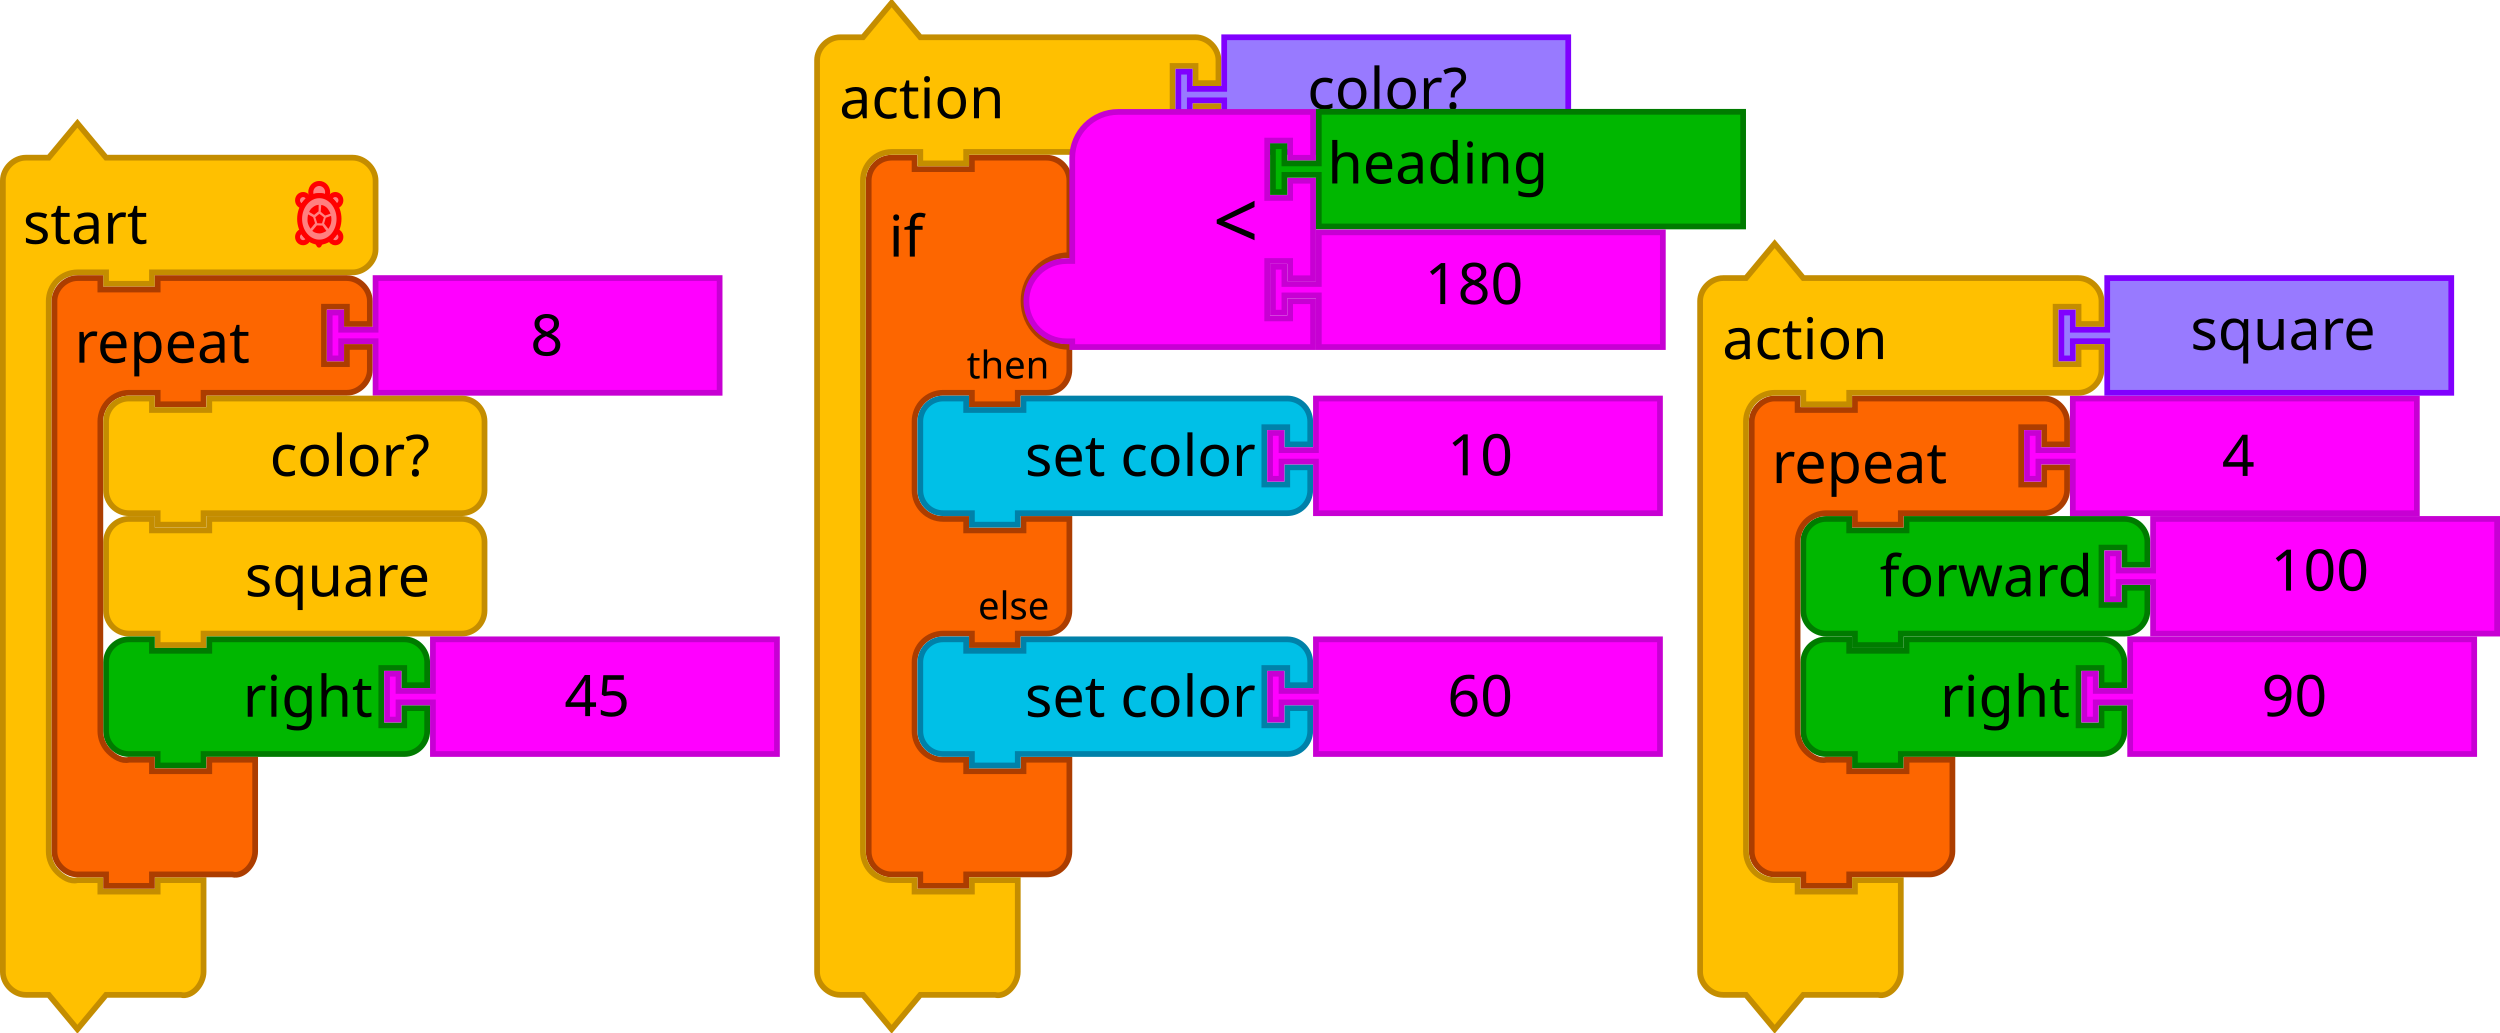
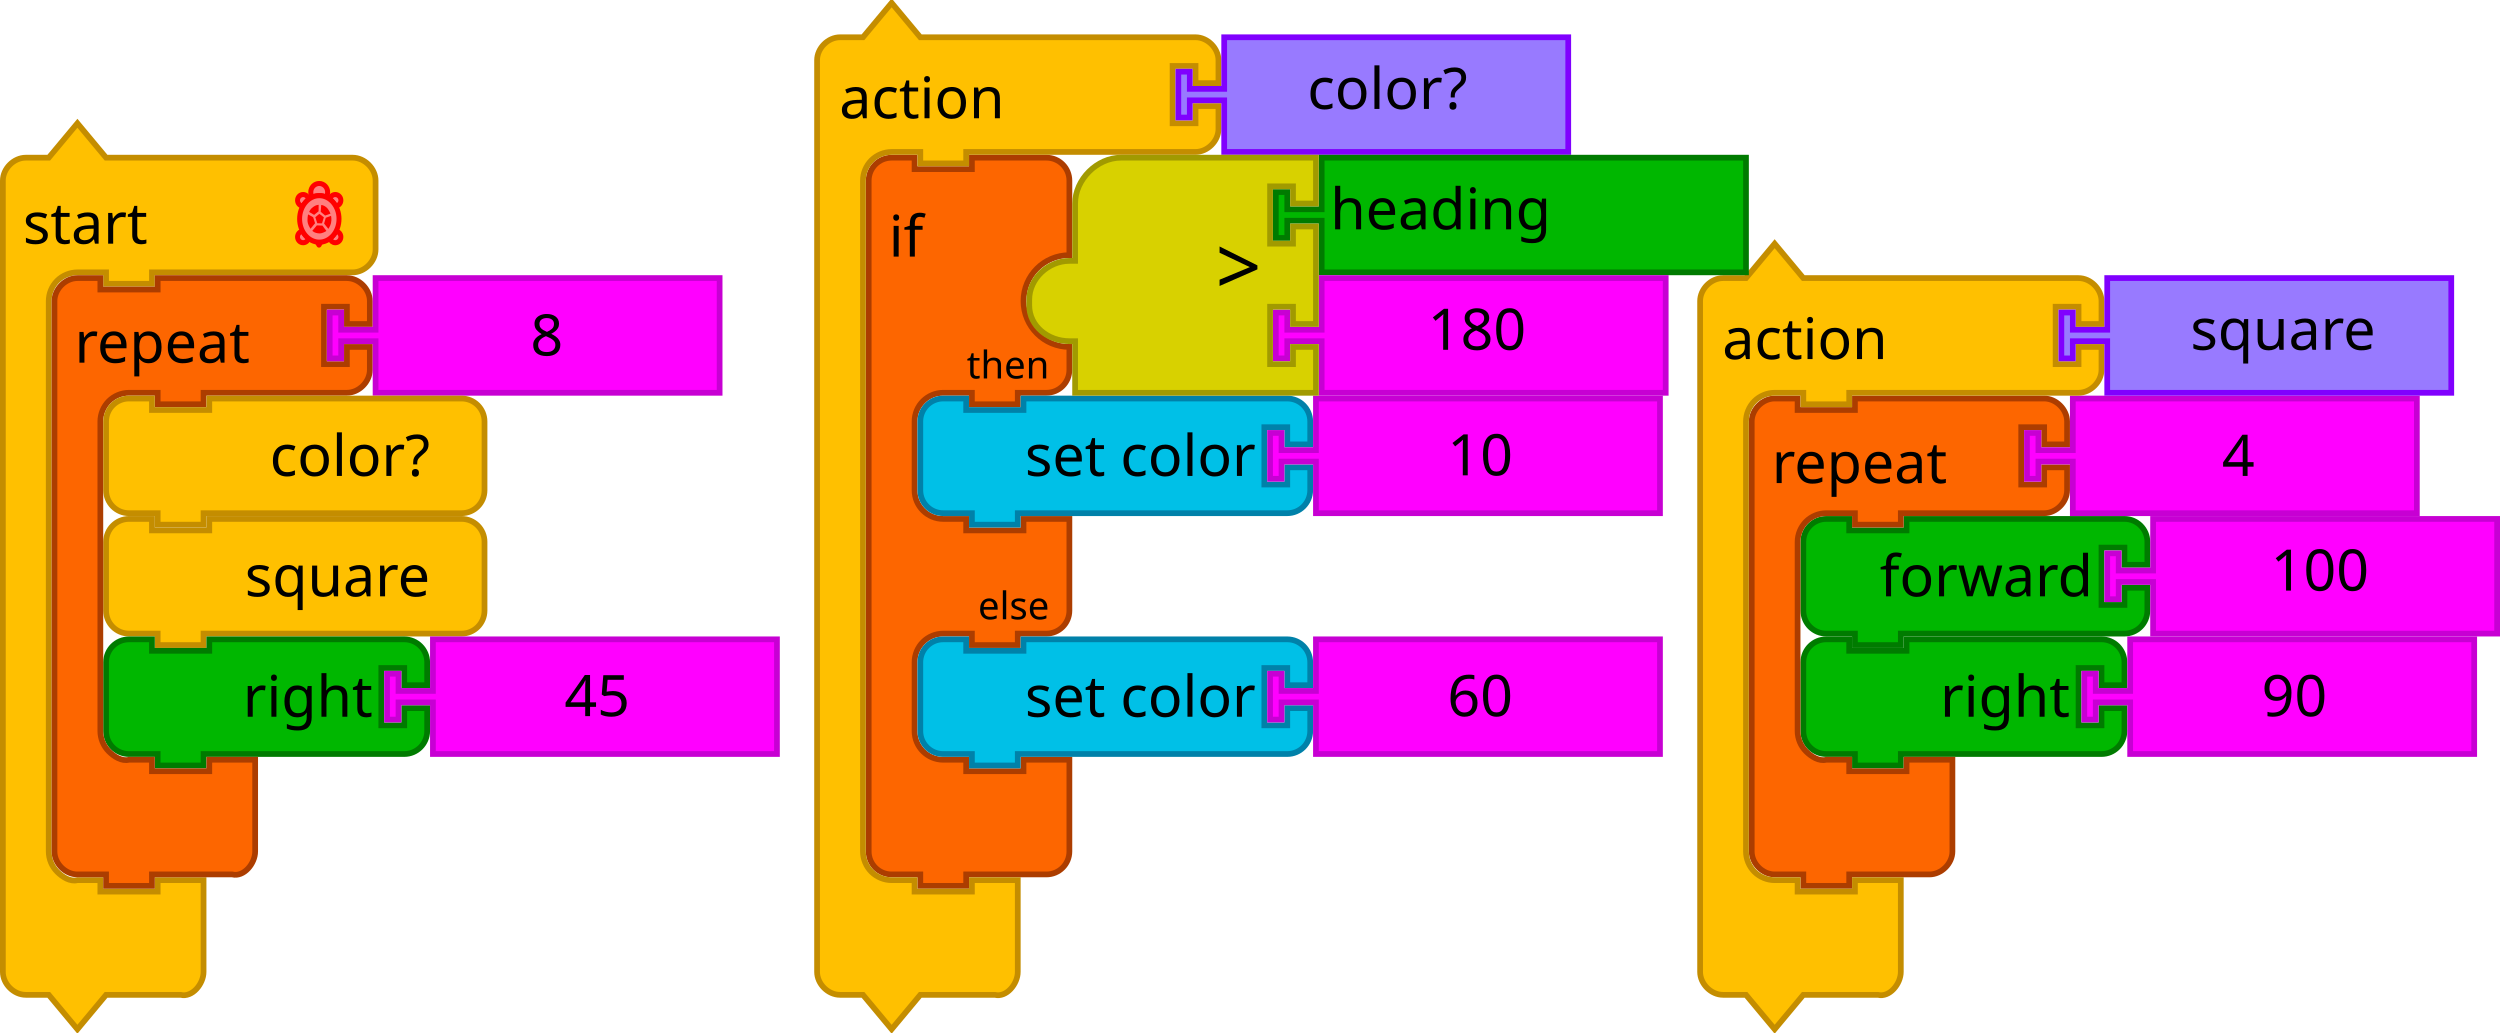
<svg xmlns="http://www.w3.org/2000/svg" version="1.1" width="872" height="360" id="svg2">
-   <defs id="defs4">
-     <filter height="1.3" color-interpolation-filters="sRGB" id="dropshadow">
-       <feGaussianBlur id="feGaussianBlur3013" stdDeviation="3" in="SourceAlpha" />
-       <feOffset id="feOffset3015" result="offsetblur" dy="2" dx="2" />
-       <feComponentTransfer id="feComponentTransfer3017">
-         <feFuncA id="feFuncA3019" slope="0.2" type="linear" />
-       </feComponentTransfer>
-       <feMerge id="feMerge3021">
-         <feMergeNode id="feMergeNode3023" />
-         <feMergeNode id="feMergeNode3025" in="SourceGraphic" />
-       </feMerge>
-     </filter>
-     <filter height="1.3" color-interpolation-filters="sRGB" id="dropshadow-6">
-       <feGaussianBlur id="feGaussianBlur7" stdDeviation="3" in="SourceAlpha" />
-       <feOffset id="feOffset9" result="offsetblur" dy="2" dx="2" />
-       <feComponentTransfer id="feComponentTransfer11">
-         <feFuncA id="feFuncA13" slope="0.2" type="linear" />
-       </feComponentTransfer>
-       <feMerge id="feMerge15">
-         <feMergeNode id="feMergeNode17" />
-         <feMergeNode id="feMergeNode19" in="SourceGraphic" />
-       </feMerge>
-     </filter>
-     <filter height="1.3" color-interpolation-filters="sRGB" id="dropshadow-8">
-       <feGaussianBlur id="feGaussianBlur3087" stdDeviation="3" in="SourceAlpha" />
-       <feOffset id="feOffset3089" result="offsetblur" dy="2" dx="2" />
-       <feComponentTransfer id="feComponentTransfer3091">
-         <feFuncA id="feFuncA3093" slope="0.2" type="linear" />
-       </feComponentTransfer>
-       <feMerge id="feMerge3095">
-         <feMergeNode id="feMergeNode3097" />
-         <feMergeNode id="feMergeNode3099" in="SourceGraphic" />
-       </feMerge>
-     </filter>
-     <filter height="1.3" color-interpolation-filters="sRGB" id="dropshadow-7">
-       <feGaussianBlur id="feGaussianBlur3021" stdDeviation="3" in="SourceAlpha" />
-       <feOffset id="feOffset3023" result="offsetblur" dy="2" dx="2" />
-       <feComponentTransfer id="feComponentTransfer3025">
-         <feFuncA id="feFuncA3027" slope="0.2" type="linear" />
-       </feComponentTransfer>
-       <feMerge id="feMerge3029">
-         <feMergeNode id="feMergeNode3031" />
-         <feMergeNode id="feMergeNode3033" in="SourceGraphic" />
-       </feMerge>
-     </filter>
-     <filter height="1.3" color-interpolation-filters="sRGB" id="dropshadow-73">
-       <feGaussianBlur id="feGaussianBlur7-9" stdDeviation="3" in="SourceAlpha" />
-       <feOffset id="feOffset9-8" result="offsetblur" dy="2" dx="2" />
-       <feComponentTransfer id="feComponentTransfer11-4">
-         <feFuncA id="feFuncA13-9" slope="0.2" type="linear" />
-       </feComponentTransfer>
-       <feMerge id="feMerge15-0">
-         <feMergeNode id="feMergeNode17-2" />
-         <feMergeNode id="feMergeNode19-3" in="SourceGraphic" />
-       </feMerge>
-     </filter>
-     <filter height="1.3" color-interpolation-filters="sRGB" id="dropshadow-0">
-       <feGaussianBlur in="SourceAlpha" stdDeviation="3" id="feGaussianBlur3013-8" />
-       <feOffset dx="2" dy="2" result="offsetblur" id="feOffset3015-7" />
-       <feComponentTransfer id="feComponentTransfer3017-1">
-         <feFuncA type="linear" slope="0.2" id="feFuncA3019-1" />
-       </feComponentTransfer>
-       <feMerge id="feMerge3021-2">
-         <feMergeNode id="feMergeNode3023-5" />
-         <feMergeNode in="SourceGraphic" id="feMergeNode3025-9" />
-       </feMerge>
-     </filter>
-     <filter height="1.3" color-interpolation-filters="sRGB" id="dropshadow-05">
-       <feGaussianBlur in="SourceAlpha" stdDeviation="3" id="feGaussianBlur3044" />
-       <feOffset dx="2" dy="2" result="offsetblur" id="feOffset3046" />
-       <feComponentTransfer id="feComponentTransfer3048">
-         <feFuncA type="linear" slope="0.2" id="feFuncA3050" />
-       </feComponentTransfer>
-       <feMerge id="feMerge3052">
-         <feMergeNode id="feMergeNode3054" />
-         <feMergeNode in="SourceGraphic" id="feMergeNode3056" />
-       </feMerge>
-     </filter>
-     <filter height="1.3" color-interpolation-filters="sRGB" id="dropshadow-5">
-       <feGaussianBlur in="SourceAlpha" stdDeviation="3" id="feGaussianBlur7-1" />
-       <feOffset dx="2" dy="2" result="offsetblur" id="feOffset9-9" />
-       <feComponentTransfer id="feComponentTransfer11-49">
-         <feFuncA type="linear" slope="0.2" id="feFuncA13-1" />
-       </feComponentTransfer>
-       <feMerge id="feMerge15-4">
-         <feMergeNode id="feMergeNode17-4" />
-         <feMergeNode in="SourceGraphic" id="feMergeNode19-7" />
-       </feMerge>
-     </filter>
-     <filter height="1.3" color-interpolation-filters="sRGB" id="dropshadow-4">
-       <feGaussianBlur id="feGaussianBlur7-7" stdDeviation="3" in="SourceAlpha" />
-       <feOffset id="feOffset9-4" result="offsetblur" dy="2" dx="2" />
-       <feComponentTransfer id="feComponentTransfer11-5">
-         <feFuncA id="feFuncA13-4" slope="0.2" type="linear" />
-       </feComponentTransfer>
-       <feMerge id="feMerge15-40">
-         <feMergeNode id="feMergeNode17-7" />
-         <feMergeNode id="feMergeNode19-6" in="SourceGraphic" />
-       </feMerge>
-     </filter>
-     <filter height="1.3" color-interpolation-filters="sRGB" id="dropshadow-1">
-       <feGaussianBlur id="feGaussianBlur3017" stdDeviation="3" in="SourceAlpha" />
-       <feOffset id="feOffset3019" result="offsetblur" dy="2" dx="2" />
-       <feComponentTransfer id="feComponentTransfer3021">
-         <feFuncA id="feFuncA3023" slope="0.2" type="linear" />
-       </feComponentTransfer>
-       <feMerge id="feMerge3025">
-         <feMergeNode id="feMergeNode3027" />
-         <feMergeNode id="feMergeNode3029" in="SourceGraphic" />
-       </feMerge>
-     </filter>
-     <filter height="1.3" color-interpolation-filters="sRGB" id="dropshadow-72">
-       <feGaussianBlur id="feGaussianBlur7-0" stdDeviation="3" in="SourceAlpha" />
-       <feOffset id="feOffset9-3" result="offsetblur" dy="2" dx="2" />
-       <feComponentTransfer id="feComponentTransfer11-8">
-         <feFuncA id="feFuncA13-112" slope="0.2" type="linear" />
-       </feComponentTransfer>
-       <feMerge id="feMerge15-5">
-         <feMergeNode id="feMergeNode17-1" />
-         <feMergeNode id="feMergeNode19-35" in="SourceGraphic" />
-       </feMerge>
-     </filter>
-     <filter height="1.3" color-interpolation-filters="sRGB" id="dropshadow-15">
-       <feGaussianBlur id="feGaussianBlur3083" stdDeviation="3" in="SourceAlpha" />
-       <feOffset id="feOffset3085" result="offsetblur" dy="2" dx="2" />
-       <feComponentTransfer id="feComponentTransfer3087">
-         <feFuncA id="feFuncA3089" slope="0.2" type="linear" />
-       </feComponentTransfer>
-       <feMerge id="feMerge3091">
-         <feMergeNode id="feMergeNode3093" />
-         <feMergeNode id="feMergeNode3095" in="SourceGraphic" />
-       </feMerge>
-     </filter>
-   </defs>
+   <defs id="defs155" />
  <text x="298" y="115.036" id="text3033" style="font-size:13.333px;text-anchor:end;fill:#000000;font-family:Sans">
    <tspan x="400" y="137.536" id="tspan3035" />
  </text>
  <path d="m 629,197 0,-8 a 8,8 0 0 1 8,-8 l 8,0 0,4 20,0 0,-4 68,0 8,0 a 8,8 0 0 1 8,8 l 0,8 -8,0 0,-6 -8,0 0,20 8,0 0,-6 8,0 0,8 a 8,8 0 0 1 -8,8 l -8,0 -68,0 -2,0 0,4 -16,0 0,-4 -2,0 -8,0 a 8,8 0 0 1 -8,-8 l 0,-8 0,-8 z" id="path3027" style="fill:#00b700;fill-opacity:1;stroke:#007b00;stroke-width:2;stroke-linecap:round;stroke-opacity:1" />
  <text x="628" y="180" id="text3029" style="font-size:20px;text-anchor:end;fill:#000000;font-family:Sans">
    <tspan x="730" y="208" id="tspan3031">forward</tspan>
  </text>
  <path d="m 751,181 120,0 0,40 -120,0 0,-16 0,-2 -12,0 0,6 -4,0 0,-16 4,0 0,6 12,0 0,-2 z" id="path21" style="fill:#ff00ff;fill-opacity:1;stroke:#c700d3;stroke-width:2;stroke-linecap:round;stroke-opacity:1" />
  <text x="772" y="180" id="text23" style="font-size:20px;text-anchor:start;fill:#000000;font-family:Sans">
    <tspan x="792" y="206" id="tspan25">100</tspan>
  </text>
  <path d="m 629,239 0,-8 a 8,8 0 0 1 8,-8 l 8,0 0,4 20,0 0,-4 60,0 8,0 a 8,8 0 0 1 8,8 l 0,8 -8,0 0,-6 -8,0 0,20 8,0 0,-6 8,0 0,8 a 8,8 0 0 1 -8,8 l -8,0 -60,0 -2,0 0,4 -16,0 0,-4 -2,0 -8,0 a 8,8 0 0 1 -8,-8 l 0,-8 0,-8 z" id="path3101" style="fill:#00b700;fill-opacity:1;stroke:#007b00;stroke-width:2;stroke-linecap:round;stroke-opacity:1" />
  <text x="628" y="222" id="text3103" style="font-size:20px;text-anchor:end;fill:#000000;font-family:Sans">
    <tspan x="722" y="250" id="tspan3105">right</tspan>
  </text>
  <text x="316" y="180" id="text3107" style="font-size:13.333px;text-anchor:end;fill:#000000;font-family:Sans">
    <tspan x="410" y="202.5" id="tspan3109" />
  </text>
  <path d="m 743,223 120,0 0,40 -120,0 0,-16 0,-2 -12,0 0,6 -4,0 0,-16 4,0 0,6 12,0 0,-2 z" id="path21-7" style="fill:#ff00ff;fill-opacity:1;stroke:#c700d3;stroke-width:2;stroke-linecap:round;stroke-opacity:1" />
  <text x="768.851" y="223.799" id="text23-1" style="font-size:20px;text-anchor:start;fill:#000000;font-family:Sans">
    <tspan x="788.851" y="249.799" id="tspan25-0">90</tspan>
  </text>
  <text x="298" y="199.036" id="text3033-0" style="font-size:13.333px;text-anchor:end;fill:#000000;font-family:Sans">
    <tspan x="400" y="221.536" id="tspan3035-1" />
  </text>
  <text x="298" y="283.036" id="text3033-1" style="font-size:13.333px;text-anchor:end;fill:#000000;font-family:Sans">
    <tspan x="400" y="305.536" id="tspan3035-8" />
  </text>
  <text x="298" y="367.036" id="text3033-0-9" style="font-size:13.333px;text-anchor:end;fill:#000000;font-family:Sans">
    <tspan x="400" y="389.536" id="tspan3035-1-5" />
  </text>
  <path d="m 611,155 0,-8 c 0,-4.189 3.811,-8 8,-8 l 8,0 0,4 20,0 0,-4 18,0 40,0 8,0 c 4.189,0 8,3.811 8,8 l 0,8 -8,0 0,-6 -8,0 0,20 8,0 0,-6 8,0 0,8 c 0,4.189 -3.811,8 -8,8 l -8,0 -40,0 -2,0 0,4 -16,0 0,-4 -2,0 -8,0 c -2.618,0 -5.22,1.078 -7.071,2.929 -1.851,1.851 -2.929,4.453 -2.929,7.071 l 0,8 0,50 0,8 c 0,2.618 1.078,5.22 2.929,7.071 1.851,1.851 4.531,3.564 7.071,2.929 l 8,0 0,4 20,0 0,-4 16,0 0,12 0,12 0,8 c 0,4.189 -3.811,8 -8,8 l -8,0 -18,0 -2,0 0,4 -16,0 0,-4 -2,0 -8,0 c -4.189,0 -8,-3.811 -8,-8 l 0,-8 z" id="path3035" style="fill:#fd6600;fill-opacity:1;stroke:#ac3d00;stroke-width:2;stroke-linecap:round;stroke-opacity:1" />
  <text x="610" y="138" id="text3037" style="font-size:20px;text-anchor:start;fill:#000000;font-family:Sans">
    <tspan x="618" y="168.5" id="tspan3039">repeat</tspan>
  </text>
  <path d="m 723,139 120,0 0,40 -120,0 0,-16 0,-2 -12,0 0,6 -4,0 0,-16 4,0 0,6 12,0 0,-2 z" id="path21-8" style="fill:#ff00ff;fill-opacity:1;stroke:#c700d3;stroke-width:2;stroke-linecap:round;stroke-opacity:1" />
  <text x="755" y="140" id="text23-0" style="font-size:20px;text-anchor:start;fill:#000000;font-family:Sans">
    <tspan x="775" y="166" id="tspan25-7">4</tspan>
  </text>
  <g transform="translate(0,42.00001)" id="g3055">
    <g id="g4085">
      <path d="m 1,29 0,-8 c 0,-4.189 3.811,-8 8,-8 l 8,0 10,-12 10,12 18,0 60,0 8,0 c 4.189,0 8,3.811 8,8 l 0,8 0,8 0,8 c 0,4.189 -3.811,8 -8,8 l -8,0 -60,0 -2,0 0,4 -16,0 0,-4 -2,0 -8,0 c -2.618,0 -5.22,1.078 -7.071,2.929 C 18.078,57.78 17,60.382 17,63 l 0,8 0,176 0,8 c 0,2.618 1.078,5.22 2.929,7.071 C 21.78,263.922 24.46,265.635 27,265 l 8,0 0,4 20,0 0,-4 16,0 0,12 0,12 0,8 c 0,4.189 -3.936,9.016 -8,8 l -8,0 -18,0 -10,12 -10,-12 -8,0 c -4.189,0 -8,-3.811 -8,-8 l 0,-8 z" id="path3660" style="fill:#ffc000;fill-opacity:1;stroke:#c48d00;stroke-width:2;stroke-linecap:round;stroke-opacity:1" />
      <text id="text3662" style="font-size:20px;text-anchor:start;fill:#000000;font-family:Sans">
        <tspan x="8" y="43" id="tspan3664">start</tspan>
      </text>
    </g>
    <g id="g3037">
      <path d="m 111.376,42.473 c -0.244,0 -0.484,-0.016 -0.721,-0.045 l 0.611,1.068 0.602,-1.051 c -0.163,0.014 -0.326,0.029 -0.493,0.029 z" id="path4206" style="fill:#eeeeee;stroke:#ff0000;stroke-width:1.75;stroke-linecap:round;stroke-linejoin:round;stroke-miterlimit:4;stroke-opacity:1;stroke-dasharray:none" />
      <g transform="matrix(0.44039,0,0,0.4545743,99.26689,20.52662)" id="g4208" style="fill:#ff8080;fill-opacity:1;stroke:#ff0000;stroke-width:3.911;stroke-linecap:round;stroke-linejoin:round;stroke-miterlimit:4;stroke-opacity:1;stroke-dasharray:none">
        <path d="m 40.16,11.726 c -2.164,0 -3.958,1.555 -4.343,3.607 1.859,1.345 3.457,3.115 4.675,5.208 2.285,-0.172 4.094,-2.061 4.094,-4.39 0,-2.444 -1.982,-4.425 -4.426,-4.425 z" id="path4210" style="fill:#ff8080;fill-opacity:1;stroke:#ff0000;stroke-width:3.911;stroke-miterlimit:4;stroke-opacity:1;stroke-dasharray:none" />
        <path d="m 40.713,39.887 c -1.224,2.232 -2.86,4.131 -4.797,5.556 0.521,1.864 2.213,3.239 4.244,3.239 2.443,0 4.426,-1.98 4.426,-4.424 0,-2.255 -1.693,-4.096 -3.873,-4.371 z" id="path4212" style="fill:#ff8080;fill-opacity:1;stroke:#ff0000;stroke-width:3.911;stroke-miterlimit:4;stroke-opacity:1;stroke-dasharray:none" />
        <path d="m 14.273,39.871 c -2.253,0.206 -4.024,2.079 -4.024,4.387 0,2.443 1.98,4.424 4.424,4.424 2.064,0 3.784,-1.42 4.272,-3.332 -1.883,-1.416 -3.475,-3.289 -4.672,-5.479 z" id="path4214" style="fill:#ff8080;fill-opacity:1;stroke:#ff0000;stroke-width:3.911;stroke-miterlimit:4;stroke-opacity:1;stroke-dasharray:none" />
        <path d="m 19.026,15.437 c -0.343,-2.103 -2.154,-3.711 -4.353,-3.711 -2.444,0 -4.424,1.981 -4.424,4.424 0,2.382 1.886,4.31 4.245,4.406 1.186,-2.043 2.732,-3.784 4.532,-5.119 z" id="path4216" style="fill:#ff8080;fill-opacity:1;stroke:#ff0000;stroke-width:3.911;stroke-miterlimit:4;stroke-opacity:1;stroke-dasharray:none" />
      </g>
      <path d="m 111.376,26.237 c 0.84,0 1.642,0.187 2.386,0.513 0.326,-0.489 0.519,-1.081 0.519,-1.72 0,-1.676 -1.316,-3.035 -2.94,-3.035 -1.624,0 -2.94,1.359 -2.94,3.035 0,0.649 0.199,1.25 0.536,1.743 0.759,-0.34 1.58,-0.536 2.44,-0.536 z" id="path4218" style="fill:#ff8080;fill-opacity:1;stroke:#ff0000;stroke-width:1.75;stroke-linecap:round;stroke-linejoin:round;stroke-miterlimit:4;stroke-opacity:1;stroke-dasharray:none" />
      <g transform="matrix(0.44039,0,0,0.4545743,99.26689,20.52662)" id="g4220" style="fill:#ff8080;fill-opacity:1;stroke:#ff0000;stroke-width:3.911;stroke-linecap:round;stroke-linejoin:round;stroke-miterlimit:4;stroke-opacity:1;stroke-dasharray:none">
        <path d="m 43.102,30.421 c 0,4.734 -1.645,9.28 -4.571,12.627 -2.925,3.348 -6.897,5.231 -11.034,5.231 -4.137,0 -8.109,-1.883 -11.034,-5.231 -2.925,-3.348 -4.571,-7.893 -4.571,-12.627 0,-9.797 7.044,-17.858 15.605,-17.858 8.561,0 15.605,8.061 15.605,17.858 z" id="path4222" style="fill:#ff8080;fill-opacity:1;stroke:#ff0000;stroke-width:3.911;stroke-miterlimit:4;stroke-opacity:1;stroke-dasharray:none" />
      </g>
      <g transform="matrix(0.44039,0,0,0.4545743,99.26689,20.52662)" id="g4224" style="fill:#ff0000;fill-opacity:1;stroke:none">
        <path d="m 25.875,33.75 -1.542,-4.625 3.164,-2.587 3.615,2.626 -1.487,4.669 z" id="path4226" style="fill:#ff0000;fill-opacity:1;stroke:none" />
        <path d="m 27.501,41.551 c -3.968,-0.16 -5.543,-2.009 -5.543,-2.009 l 3.57,-4.163 4.465,0.168 3.132,4.12 c 0,0 -2.89,1.994 -5.624,1.884 z" id="path4228" style="fill:#ff0000;fill-opacity:1;stroke:none" />
        <path d="m 18.453,33.843 c -0.849,-2.968 0.172,-6.884 0.172,-6.884 l 4,2.167 1.493,4.629 -3.582,4.233 c 0,-10e-4 -1.465,-1.99 -2.083,-4.145 z" id="path4230" style="fill:#ff0000;fill-opacity:1;stroke:none" />
        <path d="m 19.458,25.125 c 0,0 0.5,-1.958 3.039,-3.822 2.237,-1.643 4.465,-1.72 4.465,-1.72 l -0.037,4.981 -3.521,2.75 -3.946,-2.189 z" id="path4232" style="fill:#ff0000;fill-opacity:1;stroke:none" />
        <path d="M 32.084,27.834 28.625,24.959 29,19.75 c 0,0 1.834,-0.042 3.959,1.667 2.228,1.791 3.362,4.983 3.362,4.983 l -4.237,1.434 z" id="path4234" style="fill:#ff0000;fill-opacity:1;stroke:none" />
        <path d="m 31.292,34.042 1.313,-4.464 4.187,-1.536 c 0,0 0.677,2.663 -0.042,5.667 -0.54,2.256 -2.084,4.361 -2.084,4.361 l -3.374,-4.028 z" id="path4236" style="fill:#ff0000;fill-opacity:1;stroke:none" />
      </g>
    </g>
  </g>
  <g transform="translate(36,180)" id="g3918">
    <path d="M 1,17 1,9 A 8,8 0 0 1 9,1 l 8,0 0,4 20,0 0,-4 80,0 8,0 a 8,8 0 0 1 8,8 l 0,8 0,8 0,8 a 8,8 0 0 1 -8,8 l -8,0 -80,0 -2,0 0,4 -16,0 0,-4 -2,0 -8,0 A 8,8 0 0 1 1,33 l 0,-8 z" id="path3058" style="fill:#ffc000;fill-opacity:1;stroke:#c48d00;stroke-width:2;stroke-linecap:round;stroke-opacity:1" />
    <text id="text3060" style="font-size:20px;text-anchor:end;fill:#000000;font-family:Sans">
      <tspan x="114" y="28" id="tspan3062">square</tspan>
    </text>
  </g>
  <g transform="translate(312,84.00001)" id="g3253">
    <g id="g3243">
      <path d="m 281,29 0,-8 c 0,-4.189 3.811,-8 8,-8 l 8,0 10,-12 10,12 18,0 70,0 8,0 c 4.189,0 8,3.811 8,8 l 0,8 -8,0 0,-6 -8,0 0,20 8,0 0,-6 8,0 0,8 c 0,4.189 -3.811,8 -8,8 l -8,0 -70,0 -2,0 0,4 -16,0 0,-4 -2,0 -8,0 c -2.618,0 -5.22,1.078 -7.071,2.929 C 298.078,57.78 297,60.382 297,63 l 0,8 0,134 0,8 c 0,2.618 1.078,5.22 2.929,7.071 C 301.78,221.922 304.382,223 307,223 l 8,0 0,4 20,0 0,-4 16,0 0,12 0,12 0,8 c 0,4.189 -3.936,9.016 -8,8 l -8,0 -18,0 -10,12 -10,-12 -8,0 c -4.189,0 -8,-3.811 -8,-8 l 0,-8 z" id="path3027-4" style="fill:#ffc000;fill-opacity:1;stroke:#c48d00;stroke-width:2;stroke-linecap:round;stroke-opacity:1" />
      <text x="280.727" y="-1.745" id="text3029-4" style="font-size:20px;text-anchor:start;fill:#000000;font-family:Sans">
        <tspan x="288.727" y="41.255" id="tspan3031-5">action</tspan>
      </text>
    </g>
    <g id="g3248">
      <path d="m 423,13 120,0 0,40 -120,0 0,-16 0,-2 -12,0 0,6 -4,0 0,-16 4,0 0,6 12,0 0,-2 z" id="path21-2" style="fill:#987aff;fill-opacity:1;stroke:#8000fe;stroke-width:2;stroke-linecap:round;stroke-opacity:1" />
      <text x="432" y="12" id="text23-2" style="font-size:20px;text-anchor:start;fill:#000000;font-family:Sans">
        <tspan x="452" y="38" id="tspan25-1">square</tspan>
      </text>
    </g>
  </g>
  <text x="-276.556" y="94.466" id="text3033-19" style="font-size:13.333px;text-anchor:end;fill:#000000;font-family:Sans">
    <tspan x="-174.556" y="116.966" id="tspan3035-6" />
  </text>
  <g transform="translate(36,222)" id="g3271-7">
    <path d="M 1,17 1,9 A 8,8 0 0 1 9,1 l 8,0 0,4 20,0 0,-4 60,0 8,0 a 8,8 0 0 1 8,8 l 0,8 -8,0 0,-6 -8,0 0,20 8,0 0,-6 8,0 0,8 a 8,8 0 0 1 -8,8 l -8,0 -60,0 -2,0 0,4 -16,0 0,-4 -2,0 -8,0 A 8,8 0 0 1 1,33 l 0,-8 0,-8 z" id="path3101-4" style="fill:#00b700;fill-opacity:1;stroke:#007b00;stroke-width:2;stroke-linecap:round;stroke-opacity:1" />
    <text id="text3103-4" style="font-size:20px;text-anchor:end;fill:#000000;font-family:Sans">
      <tspan x="94" y="28" id="tspan3105-9">right</tspan>
    </text>
    <text id="text3107-2" style="font-size:13.333px;text-anchor:end;fill:#000000;font-family:Sans">
      <tspan x="94" y="22.5" id="tspan3109-8" />
    </text>
  </g>
  <g transform="translate(0,-64.23395)" id="g3694">
    <path d="m 151,287.234 120,0 0,40 -120,0 0,-16 0,-2 -12,0 0,6 -4,0 0,-16 4,0 0,6 12,0 0,-2 z" id="path21-7-5" style="fill:#ff00ff;fill-opacity:1;stroke:#c700d3;stroke-width:2;stroke-linecap:round;stroke-opacity:1" />
    <text x="176.851" y="288.033" id="text23-1-3" style="font-size:20px;text-anchor:start;fill:#000000;font-family:Sans">
      <tspan x="196.851" y="314.033" id="tspan25-0-0">45</tspan>
    </text>
  </g>
  <text x="-276.556" y="178.466" id="text3033-0-93" style="font-size:13.333px;text-anchor:end;fill:#000000;font-family:Sans">
    <tspan x="-174.556" y="200.966" id="tspan3035-1-3" />
  </text>
  <text x="-276.556" y="262.466" id="text3033-1-6" style="font-size:13.333px;text-anchor:end;fill:#000000;font-family:Sans">
    <tspan x="-174.556" y="284.966" id="tspan3035-8-9" />
  </text>
  <text x="-276.556" y="346.466" id="text3033-0-9-1" style="font-size:13.333px;text-anchor:end;fill:#000000;font-family:Sans">
    <tspan x="-174.556" y="368.966" id="tspan3035-1-5-0" />
  </text>
  <g transform="translate(18,96.00001)" id="g3890-3">
    <path d="M 1,17 1,9 C 1,4.811 4.811,1 9,1 l 8,0 0,4 20,0 0,-4 18,0 40,0 8,0 c 4.189,0 8,3.811 8,8 l 0,8 -8,0 0,-6 -8,0 0,20 8,0 0,-6 8,0 0,8 c 0,4.189 -3.811,8 -8,8 l -8,0 -40,0 -2,0 0,4 -16,0 0,-4 -2,0 -8,0 c -2.618,0 -5.22,1.078 -7.071,2.929 C 18.078,45.78 17,48.382 17,51 l 0,8 0,92 0,8 c 0,2.618 1.078,5.22 2.929,7.071 1.851,1.851 4.531,3.564 7.071,2.929 l 8,0 0,4 20,0 0,-4 16,0 0,12 0,12 0,8 c 0,4.189 -3.936,9.016 -8,8 l -8,0 -18,0 -2,0 0,4 -16,0 0,-4 -2,0 -8,0 c -4.189,0 -8,-3.811 -8,-8 l 0,-8 z" id="path3035-2" style="fill:#fd6600;fill-opacity:1;stroke:#ac3d00;stroke-width:2;stroke-linecap:round;stroke-opacity:1" />
    <text id="text3037-4" style="font-size:20px;text-anchor:start;fill:#000000;font-family:Sans">
      <tspan x="8" y="30.5" id="tspan3039-4">repeat</tspan>
    </text>
  </g>
  <path d="m 131,97 120,0 0,40 -120,0 0,-16 0,-2 -12,0 0,6 -4,0 0,-16 4,0 0,6 12,0 0,-2 z" id="path21-8-0" style="fill:#ff00ff;fill-opacity:1;stroke:#c700d3;stroke-width:2;stroke-linecap:round;stroke-opacity:1" />
  <text x="165" y="98" id="text23-0-5" style="font-size:20px;text-anchor:start;fill:#000000;font-family:Sans">
    <tspan x="185" y="124" id="tspan25-7-2">8</tspan>
  </text>
  <g transform="translate(302,54)" id="g3213">
    <path d="M 1,17 1,9 A 8,8 0 0 1 9,1 l 8,0 0,4 20,0 0,-4 18,0 8,0 a 8,8 0 0 1 8,8 l 0,8 0,18 A 16,16 0 0 0 55,51 16,16 0 0 0 71,67 l 0,8 a 8,8 0 0 1 -8,8 l -8,0 -2,0 0,4 -16,0 0,-4 -2,0 -8,0 A 10,10 0 0 0 17,93 l 0,8 0,8 0,8 a 10,10 0 0 0 10,10 l 8,0 0,4 20,0 0,-4 16,0 0,24 0,8 a 8,8 0 0 1 -8,8 l -8,0 -2,0 0,4 -16,0 0,-4 -2,0 -8,0 a 10,10 0 0 0 -10,10 l 0,8 0,8 0,8 a 10,10 0 0 0 10,10 l 8,0 0,4 20,0 0,-4 16,0 0,12 0,12 0,8 a 8,8 0 0 1 -8,8 l -8,0 -18,0 -2,0 0,4 -16,0 0,-4 -2,0 -8,0 a 8,8 0 0 1 -8,-8 l 0,-8 z" id="path21-3" style="fill:#fd6600;fill-opacity:1;stroke:#ac3d00;stroke-width:2;stroke-linecap:round;stroke-opacity:1" />
    <text id="text23-00" style="font-size:20px;text-anchor:start;fill:#000000;font-family:sans-serif">
      <tspan x="8" y="35.5" id="tspan25-13">if</tspan>
    </text>
    <text id="text27" style="font-size:13.333px;text-anchor:end;fill:#000000;font-family:sans-serif">
      <tspan x="64" y="78" id="tspan29">then</tspan>
    </text>
    <text id="text31" style="font-size:13.333px;text-anchor:end;fill:#000000;font-family:sans-serif">
      <tspan x="64" y="162" id="tspan33">else</tspan>
    </text>
  </g>
  <g transform="translate(4,0)" id="g3253-4">
    <g id="g3243-4">
      <path d="m 281,29 0,-8 c 0,-4.189 3.811,-8 8,-8 l 8,0 10,-12 10,12 18,0 70,0 8,0 c 4.189,0 8,3.811 8,8 l 0,8 -8,0 0,-6 -8,0 0,20 8,0 0,-6 8,0 0,8 c 0,4.189 -3.811,8 -8,8 l -8,0 -70,0 -2,0 0,4 -16,0 0,-4 -2,0 -8,0 c -2.618,0 -5.22,1.078 -7.071,2.929 C 298.078,57.78 297,60.382 297,63 l 0,8 0,218 0,8 c 0,2.618 1.078,5.22 2.929,7.071 C 301.78,305.922 304.382,307 307,307 l 8,0 0,4 20,0 0,-4 16,0 0,12 0,12 0,8 c 0,4.189 -3.936,9.016 -8,8 l -8,0 -18,0 -10,12 -10,-12 -8,0 c -4.189,0 -8,-3.811 -8,-8 l 0,-8 z" id="path3027-4-2" style="fill:#ffc000;fill-opacity:1;stroke:#c48d00;stroke-width:2;stroke-linecap:round;stroke-opacity:1" />
      <text x="280.727" y="-1.745" id="text3029-4-3" style="font-size:20px;text-anchor:start;fill:#000000;font-family:Sans">
        <tspan x="288.727" y="41.255" id="tspan3031-5-7">action</tspan>
      </text>
    </g>
    <g id="g3248-4">
      <path d="m 423,13 120,0 0,40 -120,0 0,-16 0,-2 -12,0 0,6 -4,0 0,-16 4,0 0,6 12,0 0,-2 z" id="path21-2-7" style="fill:#987aff;fill-opacity:1;stroke:#8000fe;stroke-width:2;stroke-linecap:round;stroke-opacity:1" />
      <text x="432" y="12" id="text23-2-3" style="font-size:20px;text-anchor:start;fill:#000000;font-family:Sans">
        <tspan x="452" y="38" id="tspan25-1-3">color?</tspan>
      </text>
    </g>
  </g>
  <g transform="translate(36,138)" id="g3918-6">
    <path d="M 1,17 1,9 A 8,8 0 0 1 9,1 l 8,0 0,4 20,0 0,-4 80,0 8,0 a 8,8 0 0 1 8,8 l 0,8 0,8 0,8 a 8,8 0 0 1 -8,8 l -8,0 -80,0 -2,0 0,4 -16,0 0,-4 -2,0 -8,0 A 8,8 0 0 1 1,33 l 0,-8 z" id="path3058-1" style="fill:#ffc000;fill-opacity:1;stroke:#c48d00;stroke-width:2;stroke-linecap:round;stroke-opacity:1" />
    <text id="text3060-8" style="font-size:20px;text-anchor:end;fill:#000000;font-family:Sans">
      <tspan x="114" y="28" id="tspan3062-2">color?</tspan>
    </text>
  </g>
-   <g transform="translate(357,38.04763)" id="g3407">
-     <path d="M 1,67 A 14,14 0 0 1 15,53 l 2,0 0,-36 A 16,16 0 0 1 33,1 l 68,0 0,16 -8,0 0,-6 -8,0 0,20 8,0 0,-6 8,0 0,34 -8,0 0,-6 -8,0 0,20 8,0 0,-6 8,0 0,16 -60,0 -24,0 0,-2 -2,0 A 14,14 0 0 1 1,67 z" id="path3031" style="fill:#ff00ff;fill-opacity:1;stroke:#c700d3;stroke-width:2;stroke-linecap:round;stroke-opacity:1" />
-     <text id="text3033-08" style="font-size:28px;text-anchor:end;fill:#000000;font-family:Sans">
-       <tspan x="82" y="49" id="tspan3035-84">&lt;</tspan>
-     </text>
-   </g>
-   <g transform="matrix(2,0,0,2,443,38)" id="g4">
+   <g transform="matrix(2,0,0,2,444,54)" id="g4">
    <filter height="1.3" color-interpolation-filters="sRGB" id="dropshadow-2">
      <feGaussianBlur in="SourceAlpha" stdDeviation="3" id="feGaussianBlur7-96" />
      <feOffset dx="2" dy="2" result="offsetblur" id="feOffset9-1" />
      <feComponentTransfer id="feComponentTransfer11-7">
        <feFuncA type="linear" slope="0.2" id="feFuncA13-11" />
      </feComponentTransfer>
      <feMerge id="feMerge15-9">
        <feMergeNode id="feMergeNode17-5" />
        <feMergeNode in="SourceGraphic" id="feMergeNode19-4" />
      </feMerge>
    </filter>
    <path d="m 8.5,0.5 74,0 0,20 -74,0 0,-8 0,-1 -6,0 0,3 -2,0 0,-8 2,0 0,3 6,0 0,-1 z" id="path21-28" style="fill:#00b700;fill-opacity:1;stroke:#007b00;stroke-width:1;stroke-linecap:round;stroke-opacity:1" />
    <text id="text23-07" style="font-size:10px;text-anchor:start;fill:#000000;font-family:Sans">
      <tspan x="10" y="13" id="tspan25-15">heading</tspan>
    </text>
  </g>
-   <g transform="translate(443,80.04763)" id="g3552">
+   <g transform="translate(444,96)" id="g3552">
    <path d="m 17,1 120,0 0,40 -120,0 0,-16 0,-2 -12,0 0,6 -4,0 0,-16 4,0 0,6 12,0 0,-2 z" id="path21-79" style="fill:#ff00ff;fill-opacity:1;stroke:#c700d3;stroke-width:2;stroke-linecap:round;stroke-opacity:1" />
    <text x="34" id="text23-08" style="font-size:20px;text-anchor:start;fill:#000000;font-family:Sans">
      <tspan x="54" y="26" id="tspan25-5">180</tspan>
    </text>
  </g>
  <g transform="translate(320,138)" id="g3636">
    <path d="M 1,17 1,9 A 8,8 0 0 1 9,1 l 8,0 0,4 20,0 0,-4 84,0 8,0 a 8,8 0 0 1 8,8 l 0,8 -8,0 0,-6 -8,0 0,20 8,0 0,-6 8,0 0,8 a 8,8 0 0 1 -8,8 l -8,0 -84,0 -2,0 0,4 -16,0 0,-4 -2,0 -8,0 A 8,8 0 0 1 1,33 l 0,-8 0,-8 z" id="path3097" style="fill:#00c0e7;fill-opacity:1;stroke:#0081a9;stroke-width:2;stroke-linecap:round;stroke-opacity:1" />
    <text id="text3099" style="font-size:20px;text-anchor:end;fill:#000000;font-family:Sans">
      <tspan x="118" y="28" id="tspan3101">set color</tspan>
    </text>
    <text id="text3103-7" style="font-size:13.333px;text-anchor:end;fill:#000000;font-family:Sans">
      <tspan x="118" y="22.5" id="tspan3105-5" />
    </text>
  </g>
  <g transform="translate(320,222)" id="g3636-5">
    <path d="M 1,17 1,9 A 8,8 0 0 1 9,1 l 8,0 0,4 20,0 0,-4 84,0 8,0 a 8,8 0 0 1 8,8 l 0,8 -8,0 0,-6 -8,0 0,20 8,0 0,-6 8,0 0,8 a 8,8 0 0 1 -8,8 l -8,0 -84,0 -2,0 0,4 -16,0 0,-4 -2,0 -8,0 A 8,8 0 0 1 1,33 l 0,-8 0,-8 z" id="path3097-2" style="fill:#00c0e7;fill-opacity:1;stroke:#0081a9;stroke-width:2;stroke-linecap:round;stroke-opacity:1" />
    <text id="text3099-1" style="font-size:20px;text-anchor:end;fill:#000000;font-family:Sans">
      <tspan x="118" y="28" id="tspan3101-9">set color</tspan>
    </text>
    <text id="text3103-7-0" style="font-size:13.333px;text-anchor:end;fill:#000000;font-family:Sans">
      <tspan x="118" y="22.5" id="tspan3105-5-4" />
    </text>
  </g>
  <g transform="translate(308,-148.234)" id="g3694-3">
    <path d="m 151,287.234 120,0 0,40 -120,0 0,-16 0,-2 -12,0 0,6 -4,0 0,-16 4,0 0,6 12,0 0,-2 z" id="path21-7-5-9" style="fill:#ff00ff;fill-opacity:1;stroke:#c700d3;stroke-width:2;stroke-linecap:round;stroke-opacity:1" />
    <text x="176.851" y="288.033" id="text23-1-3-3" style="font-size:20px;text-anchor:start;fill:#000000;font-family:Sans">
      <tspan x="196.851" y="314.033" id="tspan25-0-0-3">10</tspan>
    </text>
  </g>
  <g transform="translate(308,-64.23397)" id="g3694-2">
    <path d="m 151,287.234 120,0 0,40 -120,0 0,-16 0,-2 -12,0 0,6 -4,0 0,-16 4,0 0,6 12,0 0,-2 z" id="path21-7-5-5" style="fill:#ff00ff;fill-opacity:1;stroke:#c700d3;stroke-width:2;stroke-linecap:round;stroke-opacity:1" />
    <text x="176.851" y="288.033" id="text23-1-3-6" style="font-size:20px;text-anchor:start;fill:#000000;font-family:Sans">
      <tspan x="196.851" y="314.033" id="tspan25-0-0-2">60</tspan>
    </text>
  </g>
+   <g transform="translate(358,54)" id="g3280">
+     <g transform="matrix(2,0,0,2,0,-32)" id="g3179" style="fill:#d8d100;fill-opacity:1;stroke:#a19a00;stroke-opacity:1">
+       <path d="m 0.5,41.25 c 0,-3.665 3.335,-6.75 7,-6.75 l 1,0 0,-10 c 0,-4.189 3.811,-8 8,-8 l 34,0 0,8 -4,0 0,-3 -4,0 0,10 4,0 0,-3 4,0 0,17 -4,0 0,-3 -4,0 0,10 4,0 0,-3 4,0 0,8 -30,0 -11,0 -1,0 0,-1 0,-8 -1,0 c -3.665,0 -7,-2.585 -7,-6.25 z" id="path3181" style="fill:#d8d100;fill-opacity:1;stroke:#a19a00;stroke-width:1;stroke-linecap:round;stroke-opacity:1" />
+     </g>
+     <text id="text3183" style="font-size:28px;text-anchor:end;fill:#000000;fill-opacity:1;font-family:sans-serif">
+       <tspan x="82" y="49" id="tspan3185" style="fill:#000000;fill-opacity:1">&gt;</tspan>
+     </text>
+   </g>
</svg>
